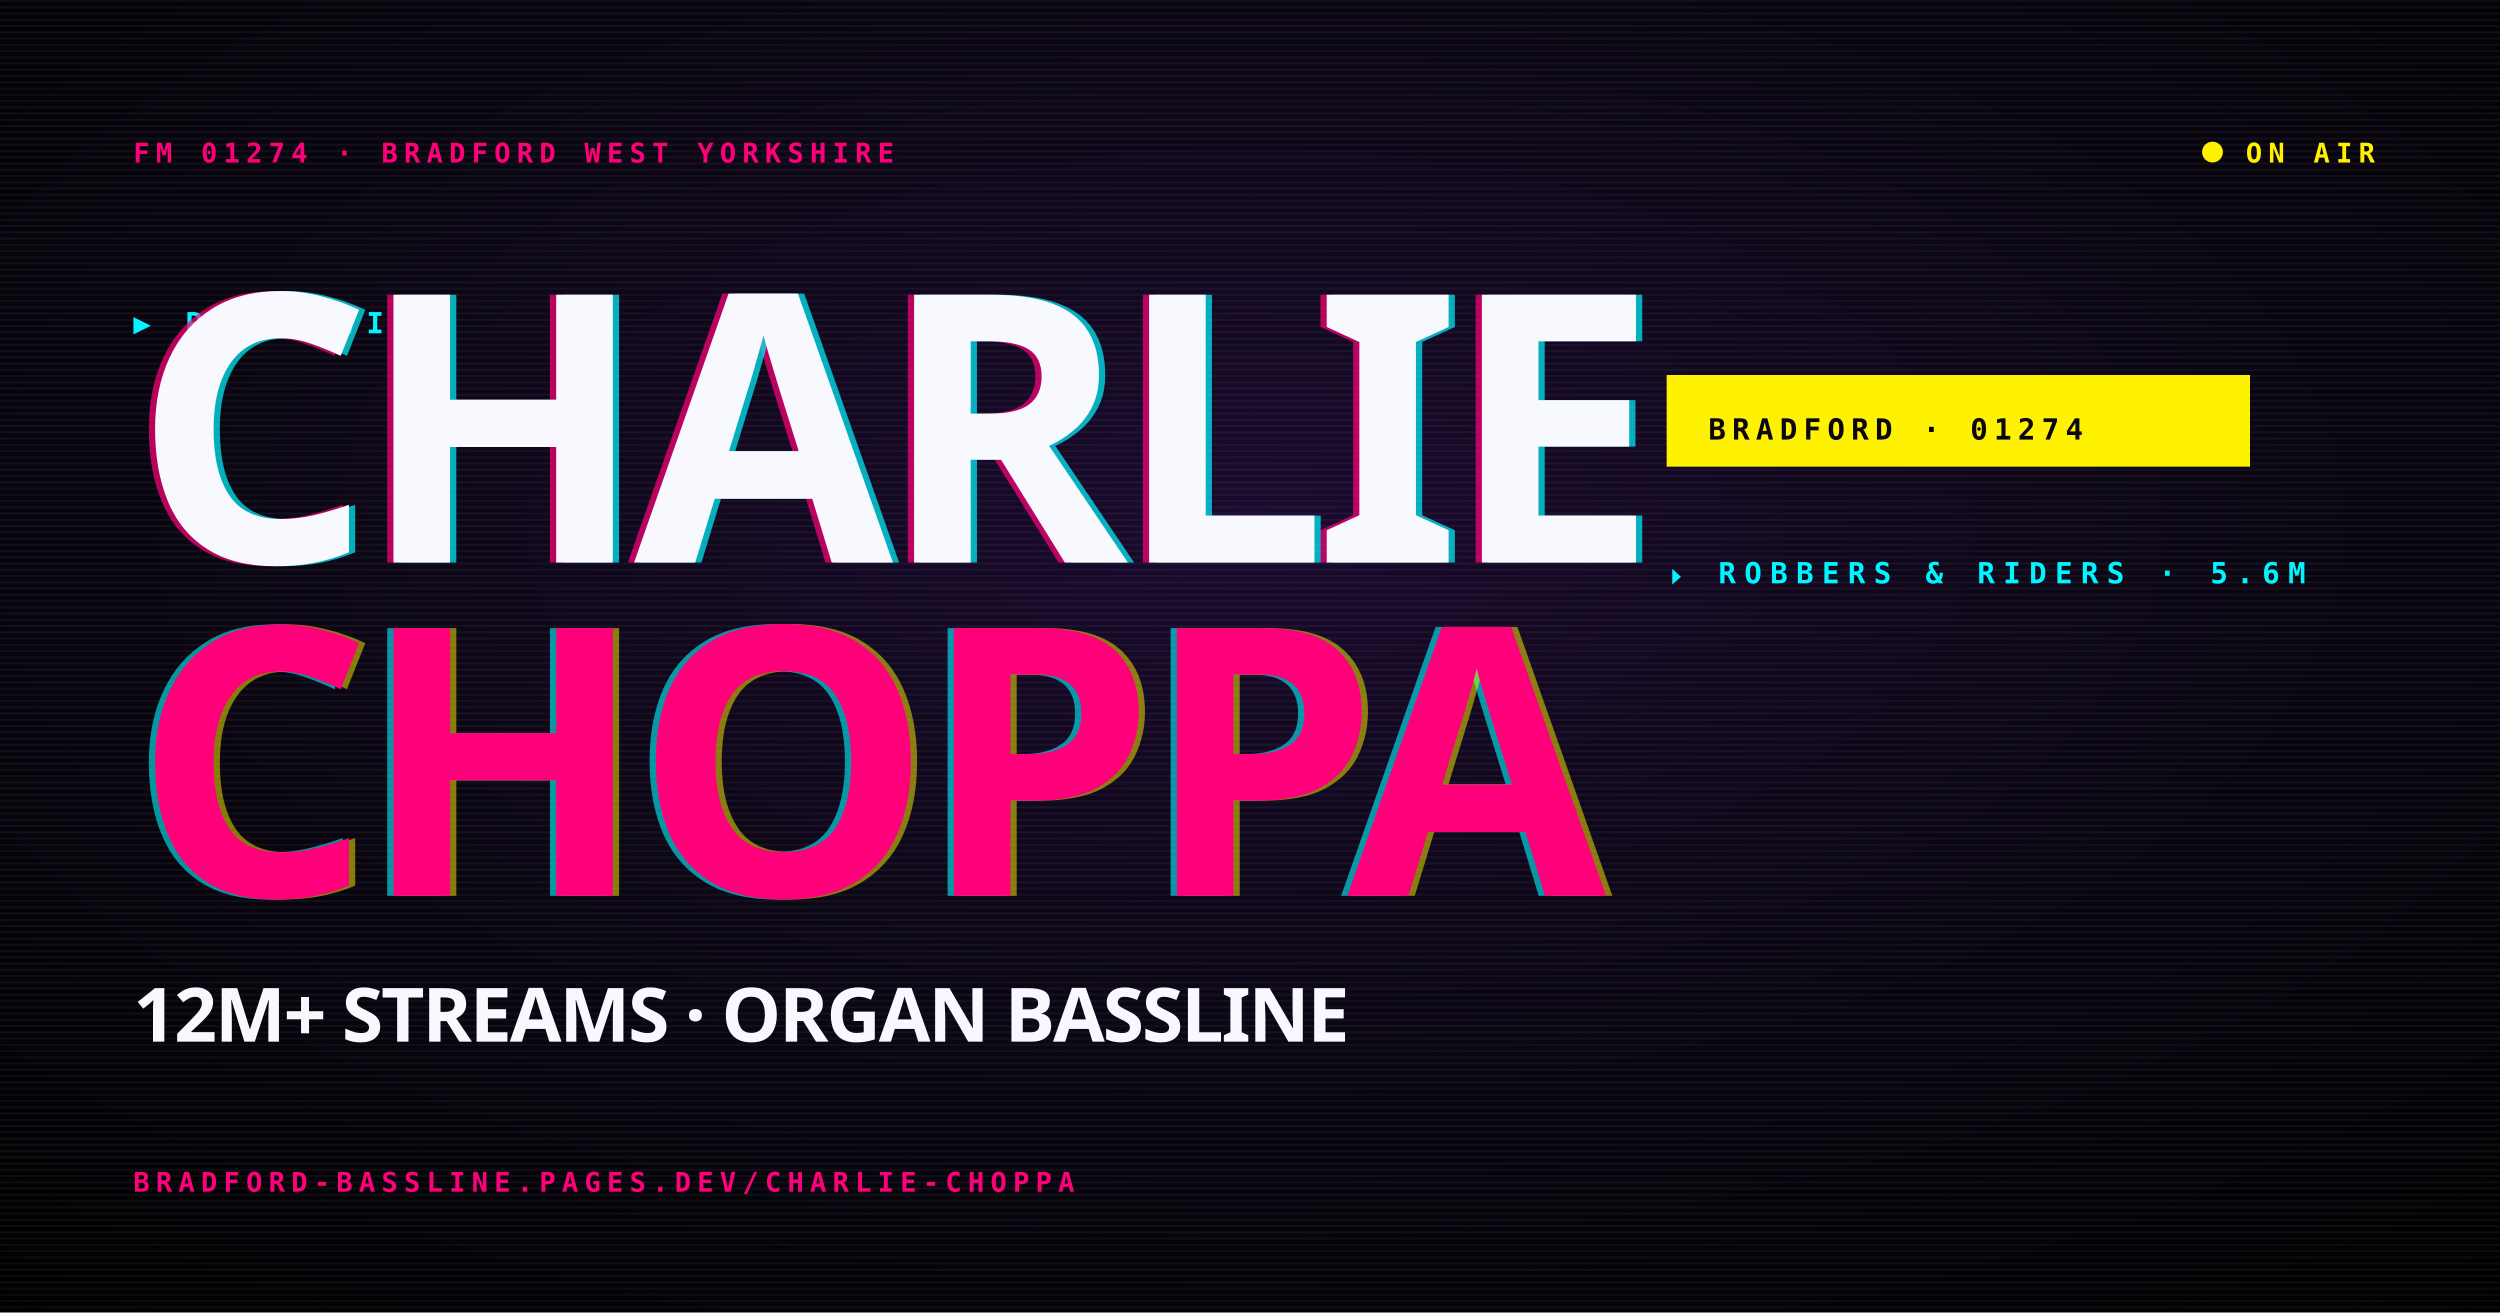
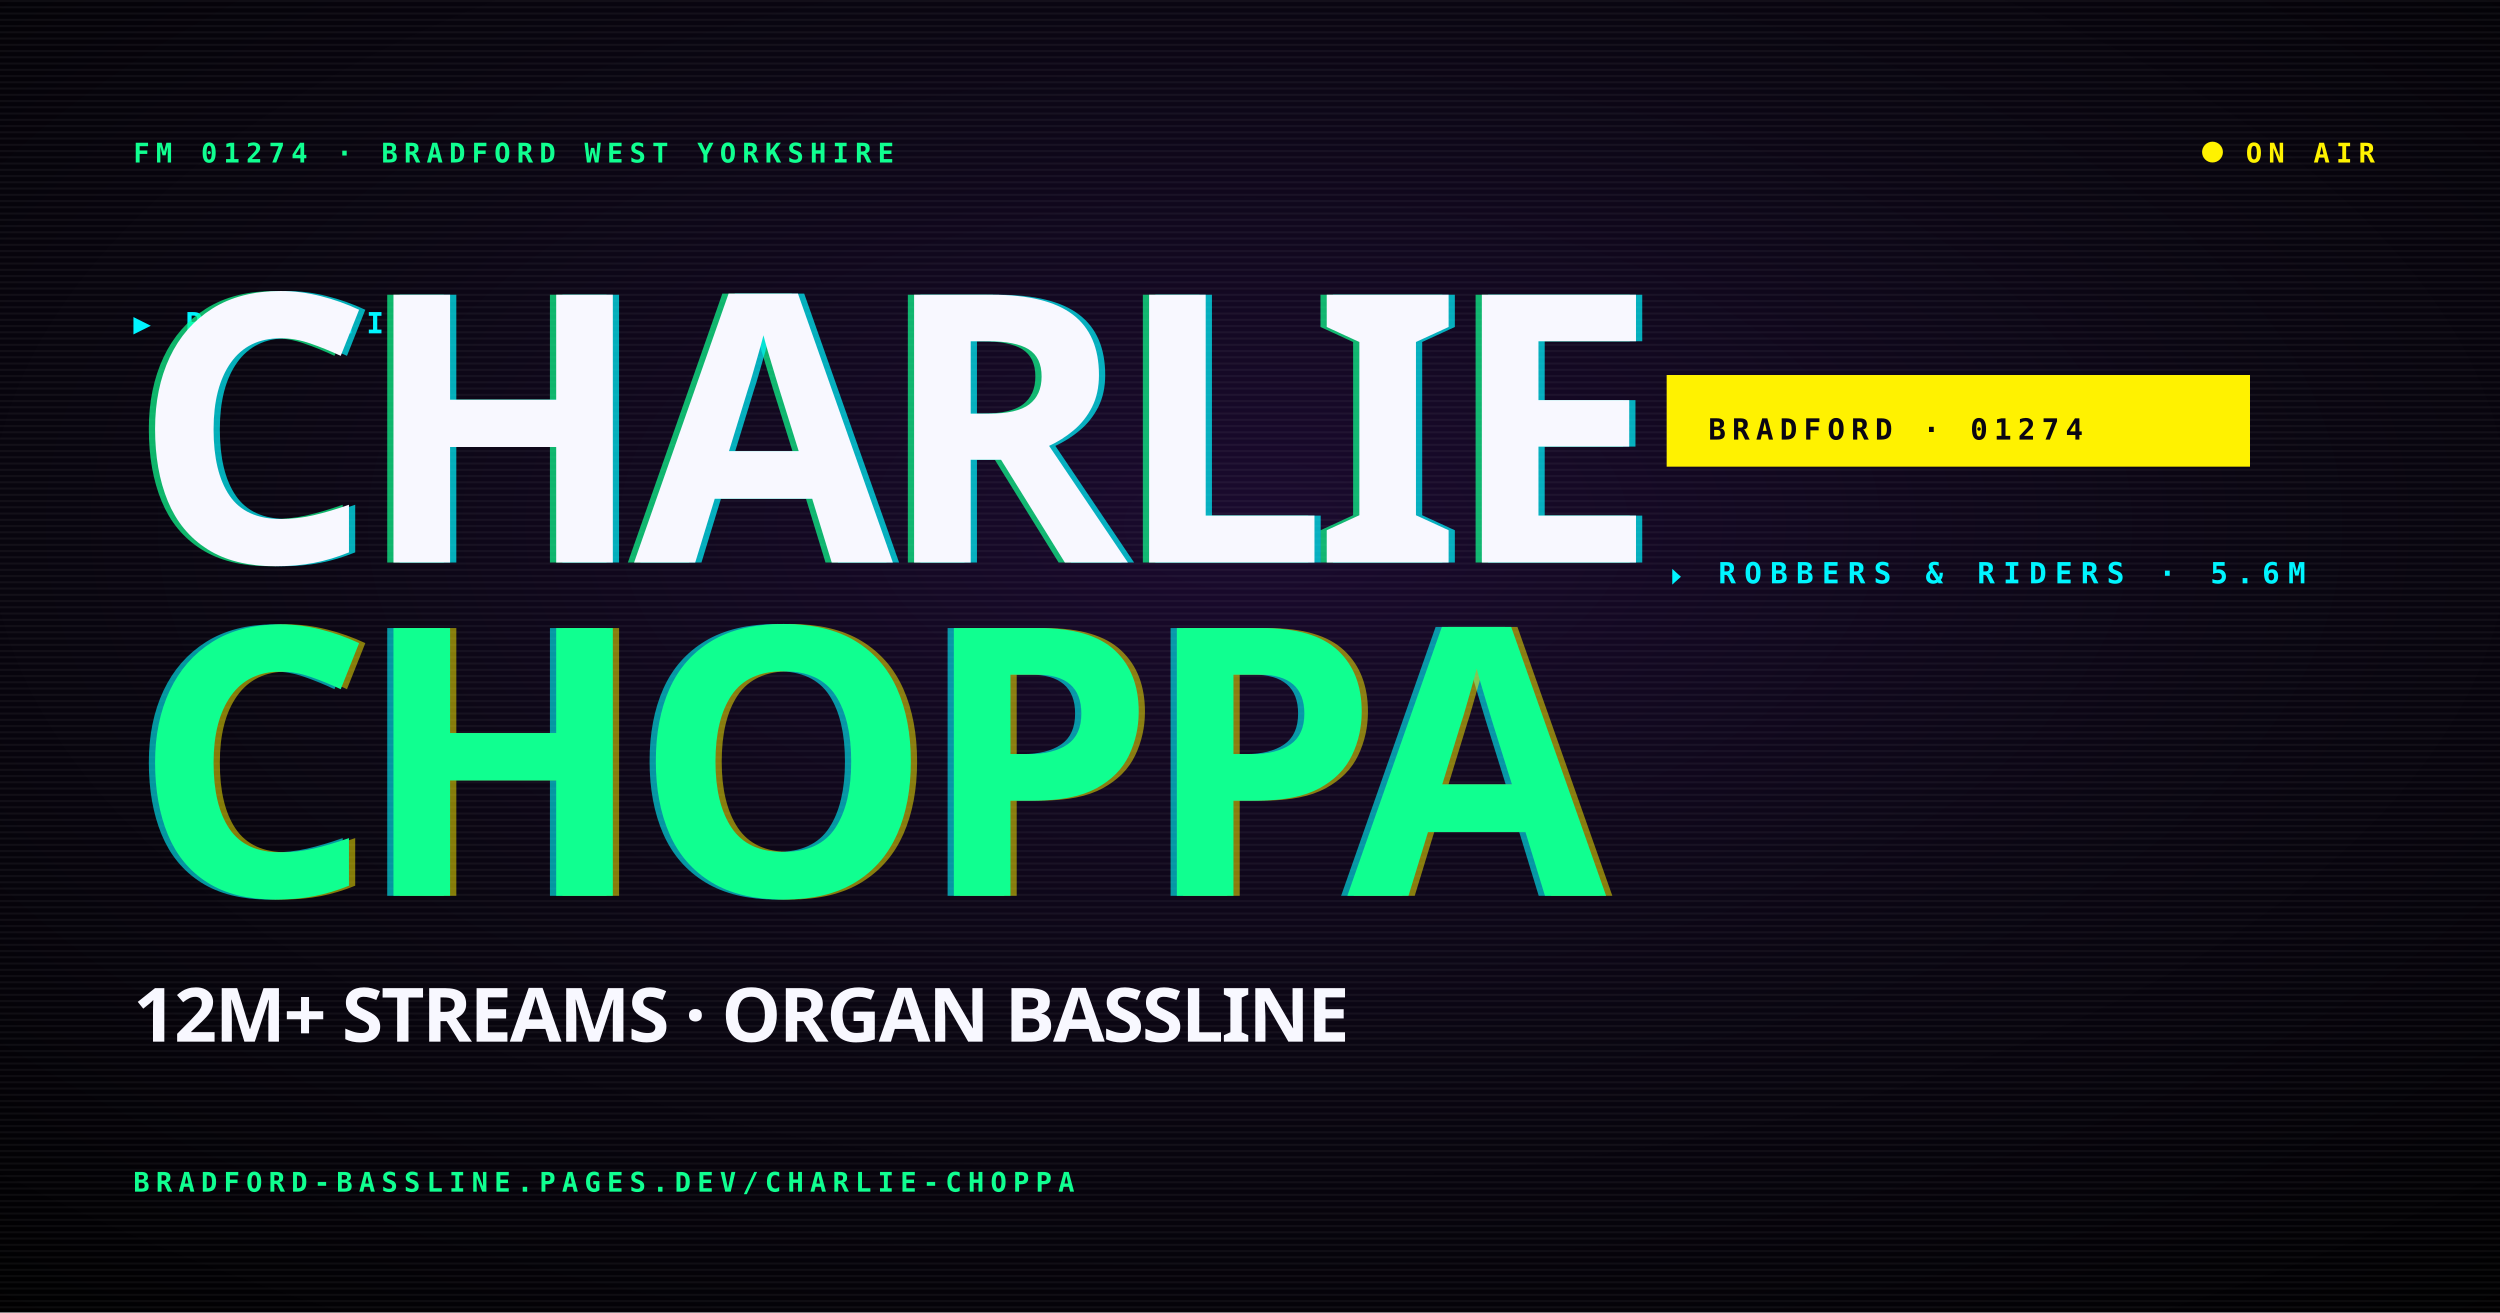
<svg xmlns="http://www.w3.org/2000/svg" width="1200" height="630" viewBox="0 0 1200 630">
  <defs>
    <radialGradient id="bgGrad" cx="50%" cy="40%" r="80%">
      <stop offset="0%" stop-color="#1a0a2e" />
      <stop offset="50%" stop-color="#0a0612" />
      <stop offset="100%" stop-color="#000000" />
    </radialGradient>
  </defs>
  <rect width="1200" height="630" fill="url(#bgGrad)" />
  <pattern id="scan" x="0" y="0" width="3" height="3" patternUnits="userSpaceOnUse">
    <rect x="0" y="0" width="3" height="1" fill="rgba(255,255,255,0.04)" />
  </pattern>
  <rect width="1200" height="630" fill="url(#scan)" />
-   <text x="64" y="78" font-family="'Space Mono', monospace" font-size="13" font-weight="700" fill="#ff007a" letter-spacing="3">FM 01274 · BRADFORD WEST YORKSHIRE</text>
+   <text x="64" y="78" font-family="'Space Mono', monospace" font-size="13" font-weight="700" fill="#10ff90" letter-spacing="3">FM 01274 · BRADFORD WEST YORKSHIRE</text>
  <circle cx="1062" cy="73" r="5" fill="#fff200" />
  <text x="1078" y="78" font-family="'Space Mono', monospace" font-size="13" font-weight="700" fill="#fff200" letter-spacing="3">ON AIR</text>
  <text x="64" y="160" font-family="'Space Mono', monospace" font-size="14" font-weight="700" fill="#00f5ff" letter-spacing="4">▶ PRESENTING</text>
-   <text x="61" y="270" font-family="'Big Shoulders Display', 'Impact', sans-serif" font-size="180" font-weight="900" fill="#ff007a" opacity="0.7" letter-spacing="-6">CHARLIE</text>
+   <text x="61" y="270" font-family="'Big Shoulders Display', 'Impact', sans-serif" font-size="180" font-weight="900" fill="#10ff90" opacity="0.7" letter-spacing="-6">CHARLIE</text>
  <text x="67" y="270" font-family="'Big Shoulders Display', 'Impact', sans-serif" font-size="180" font-weight="900" fill="#00f5ff" opacity="0.7" letter-spacing="-6">CHARLIE</text>
  <text x="64" y="270" font-family="'Big Shoulders Display', 'Impact', sans-serif" font-size="180" font-weight="900" fill="#f8f8ff" letter-spacing="-6">CHARLIE</text>
  <text x="61" y="430" font-family="'Big Shoulders Display', 'Impact', sans-serif" font-size="180" font-weight="900" fill="#00f5ff" opacity="0.6" letter-spacing="-6">CHOPPA</text>
  <text x="67" y="430" font-family="'Big Shoulders Display', 'Impact', sans-serif" font-size="180" font-weight="900" fill="#fff200" opacity="0.5" letter-spacing="-6">CHOPPA</text>
-   <text x="64" y="430" font-family="'Big Shoulders Display', 'Impact', sans-serif" font-size="180" font-weight="900" fill="#ff007a" letter-spacing="-6">CHOPPA</text>
+   <text x="64" y="430" font-family="'Big Shoulders Display', 'Impact', sans-serif" font-size="180" font-weight="900" fill="#10ff90" letter-spacing="-6">CHOPPA</text>
  <rect x="800" y="180" width="280" height="44" fill="#fff200" />
  <text x="820" y="211" font-family="'Space Mono', monospace" font-size="14" font-weight="700" fill="#0a0612" letter-spacing="3">BRADFORD · 01274</text>
  <text x="800" y="280" font-family="'Space Mono', monospace" font-size="14" font-weight="700" fill="#00f5ff" letter-spacing="4">⏵ ROBBERS &amp; RIDERS · 5.6M</text>
  <text x="64" y="500" font-family="'Big Shoulders Display', 'Impact', sans-serif" font-size="36" font-weight="700" fill="#f8f8ff" letter-spacing="-1">12M+ STREAMS · ORGAN BASSLINE</text>
-   <text x="64" y="572" font-family="'Space Mono', monospace" font-size="13" font-weight="700" fill="#ff007a" letter-spacing="3">BRADFORD-BASSLINE.PAGES.DEV/CHARLIE-CHOPPA</text>
+   <text x="64" y="572" font-family="'Space Mono', monospace" font-size="13" font-weight="700" fill="#10ff90" letter-spacing="3">BRADFORD-BASSLINE.PAGES.DEV/CHARLIE-CHOPPA</text>
</svg>
